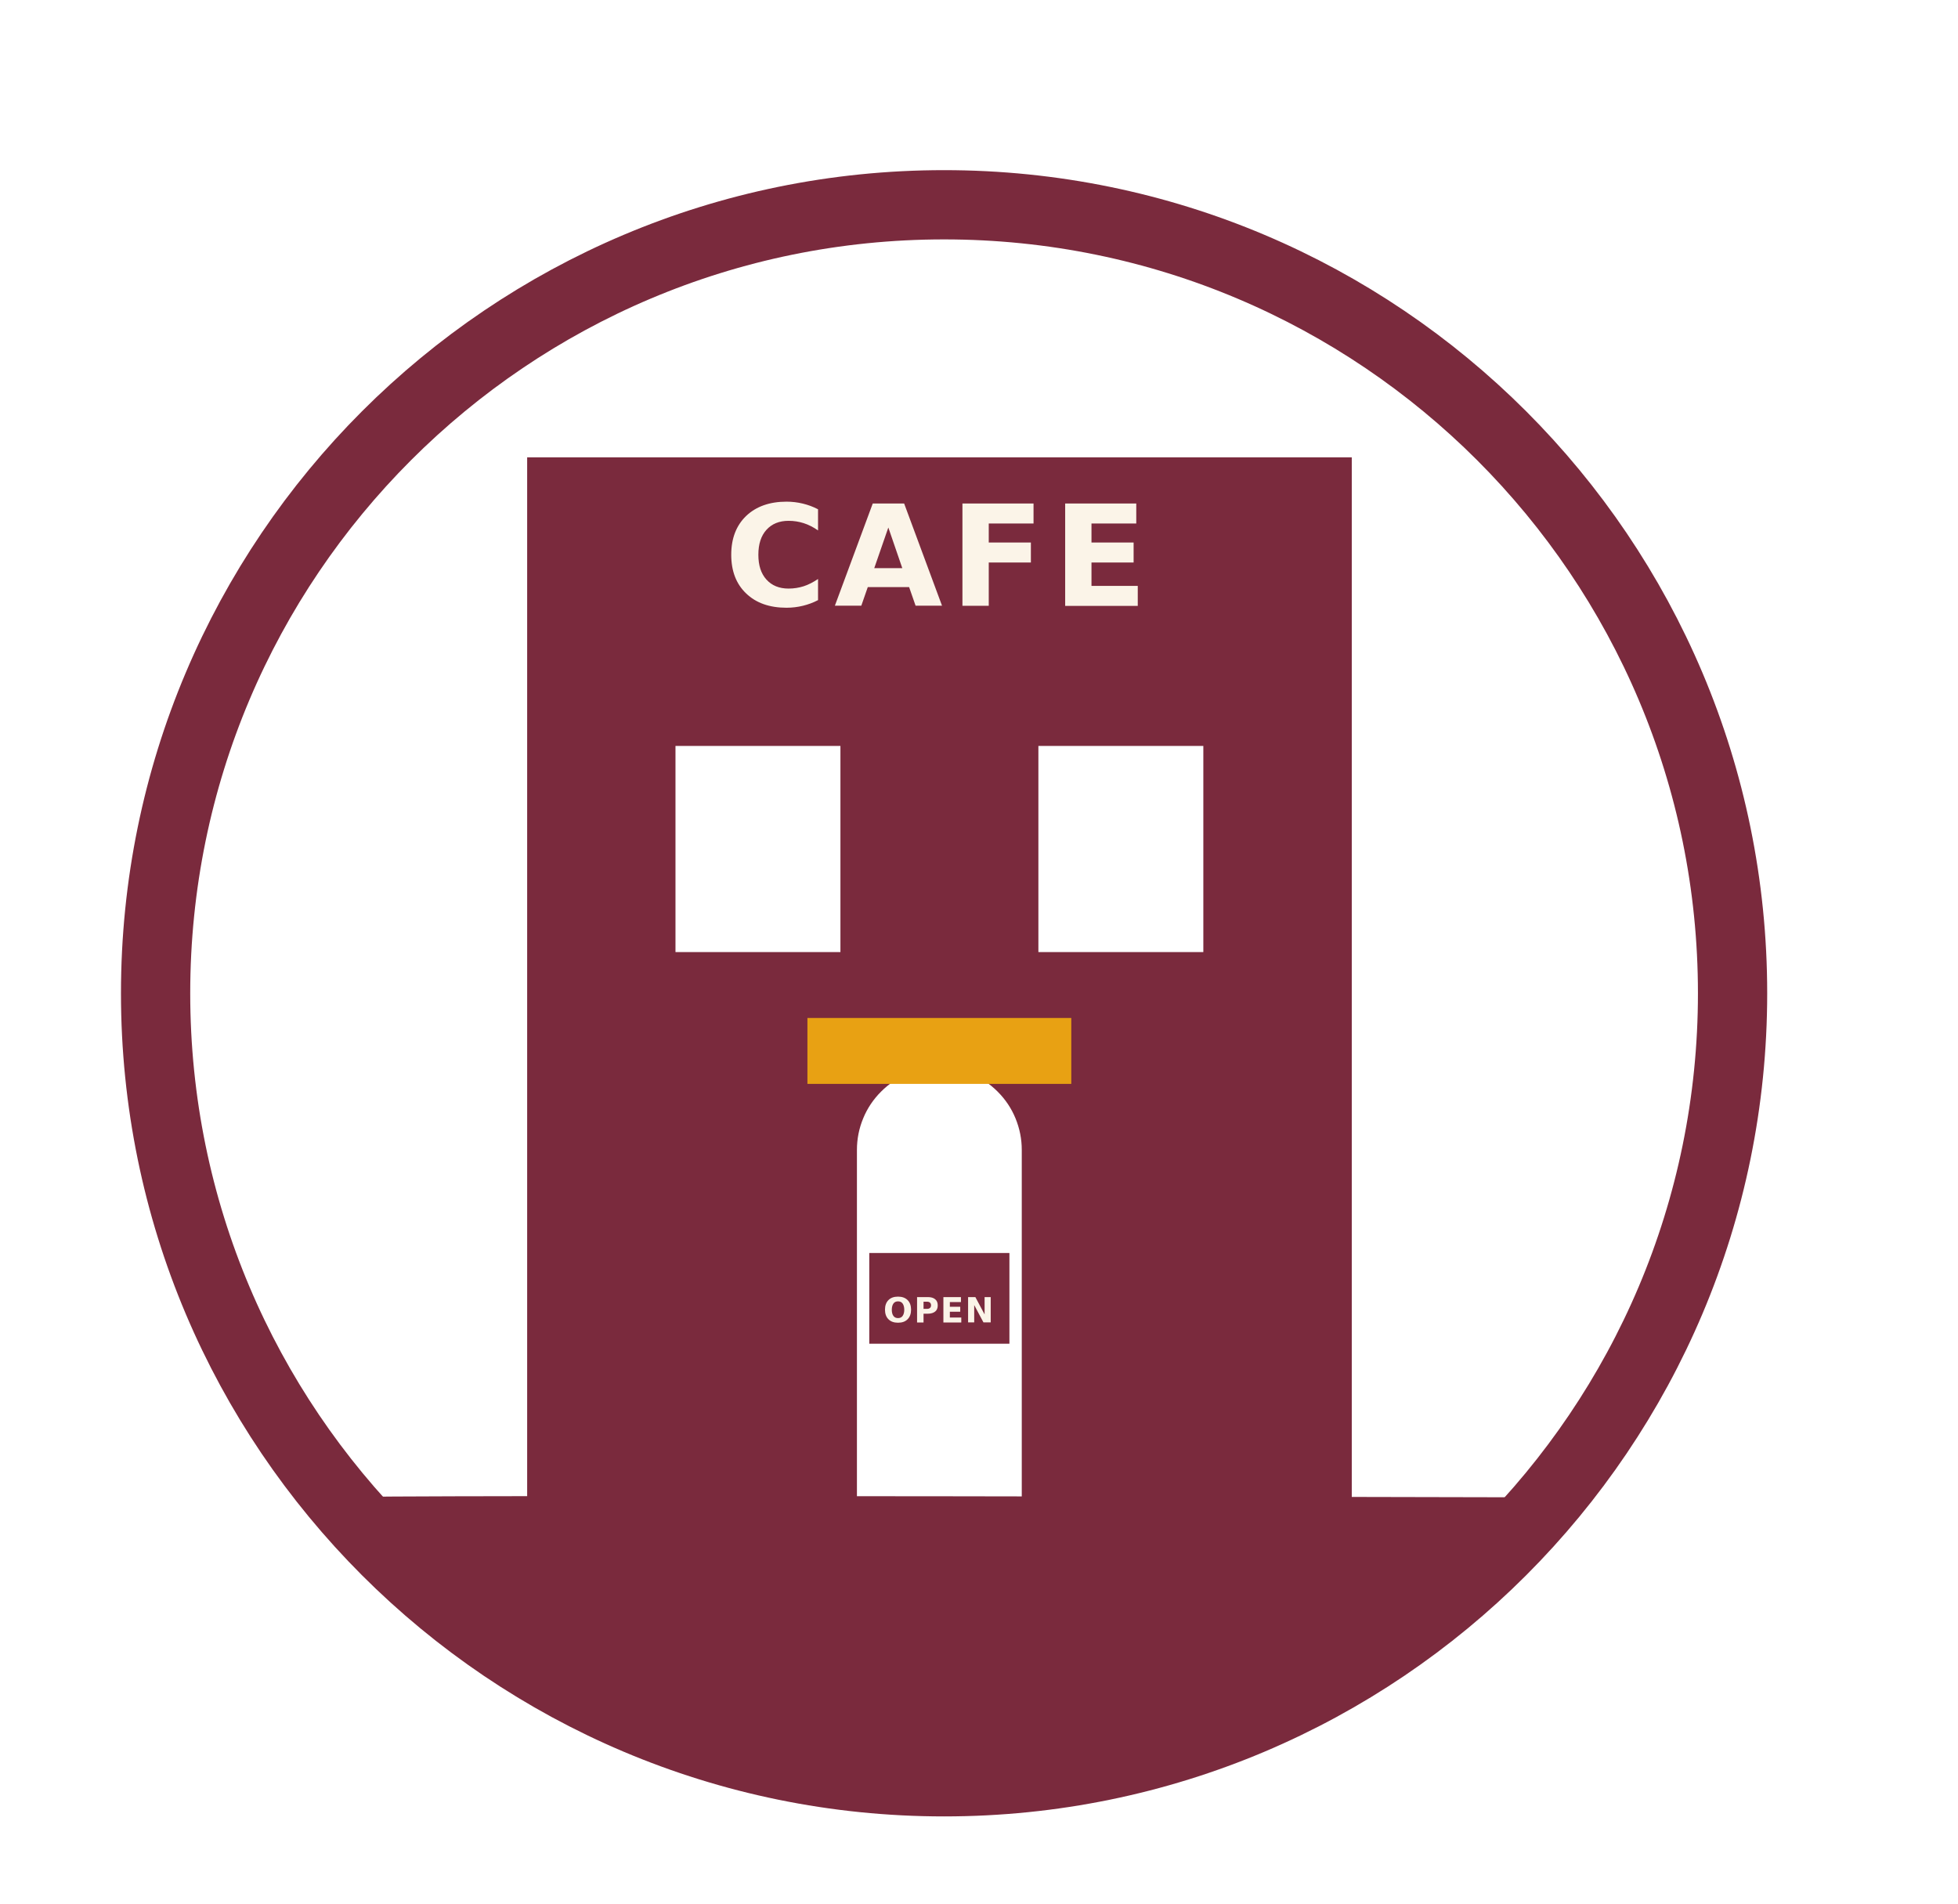
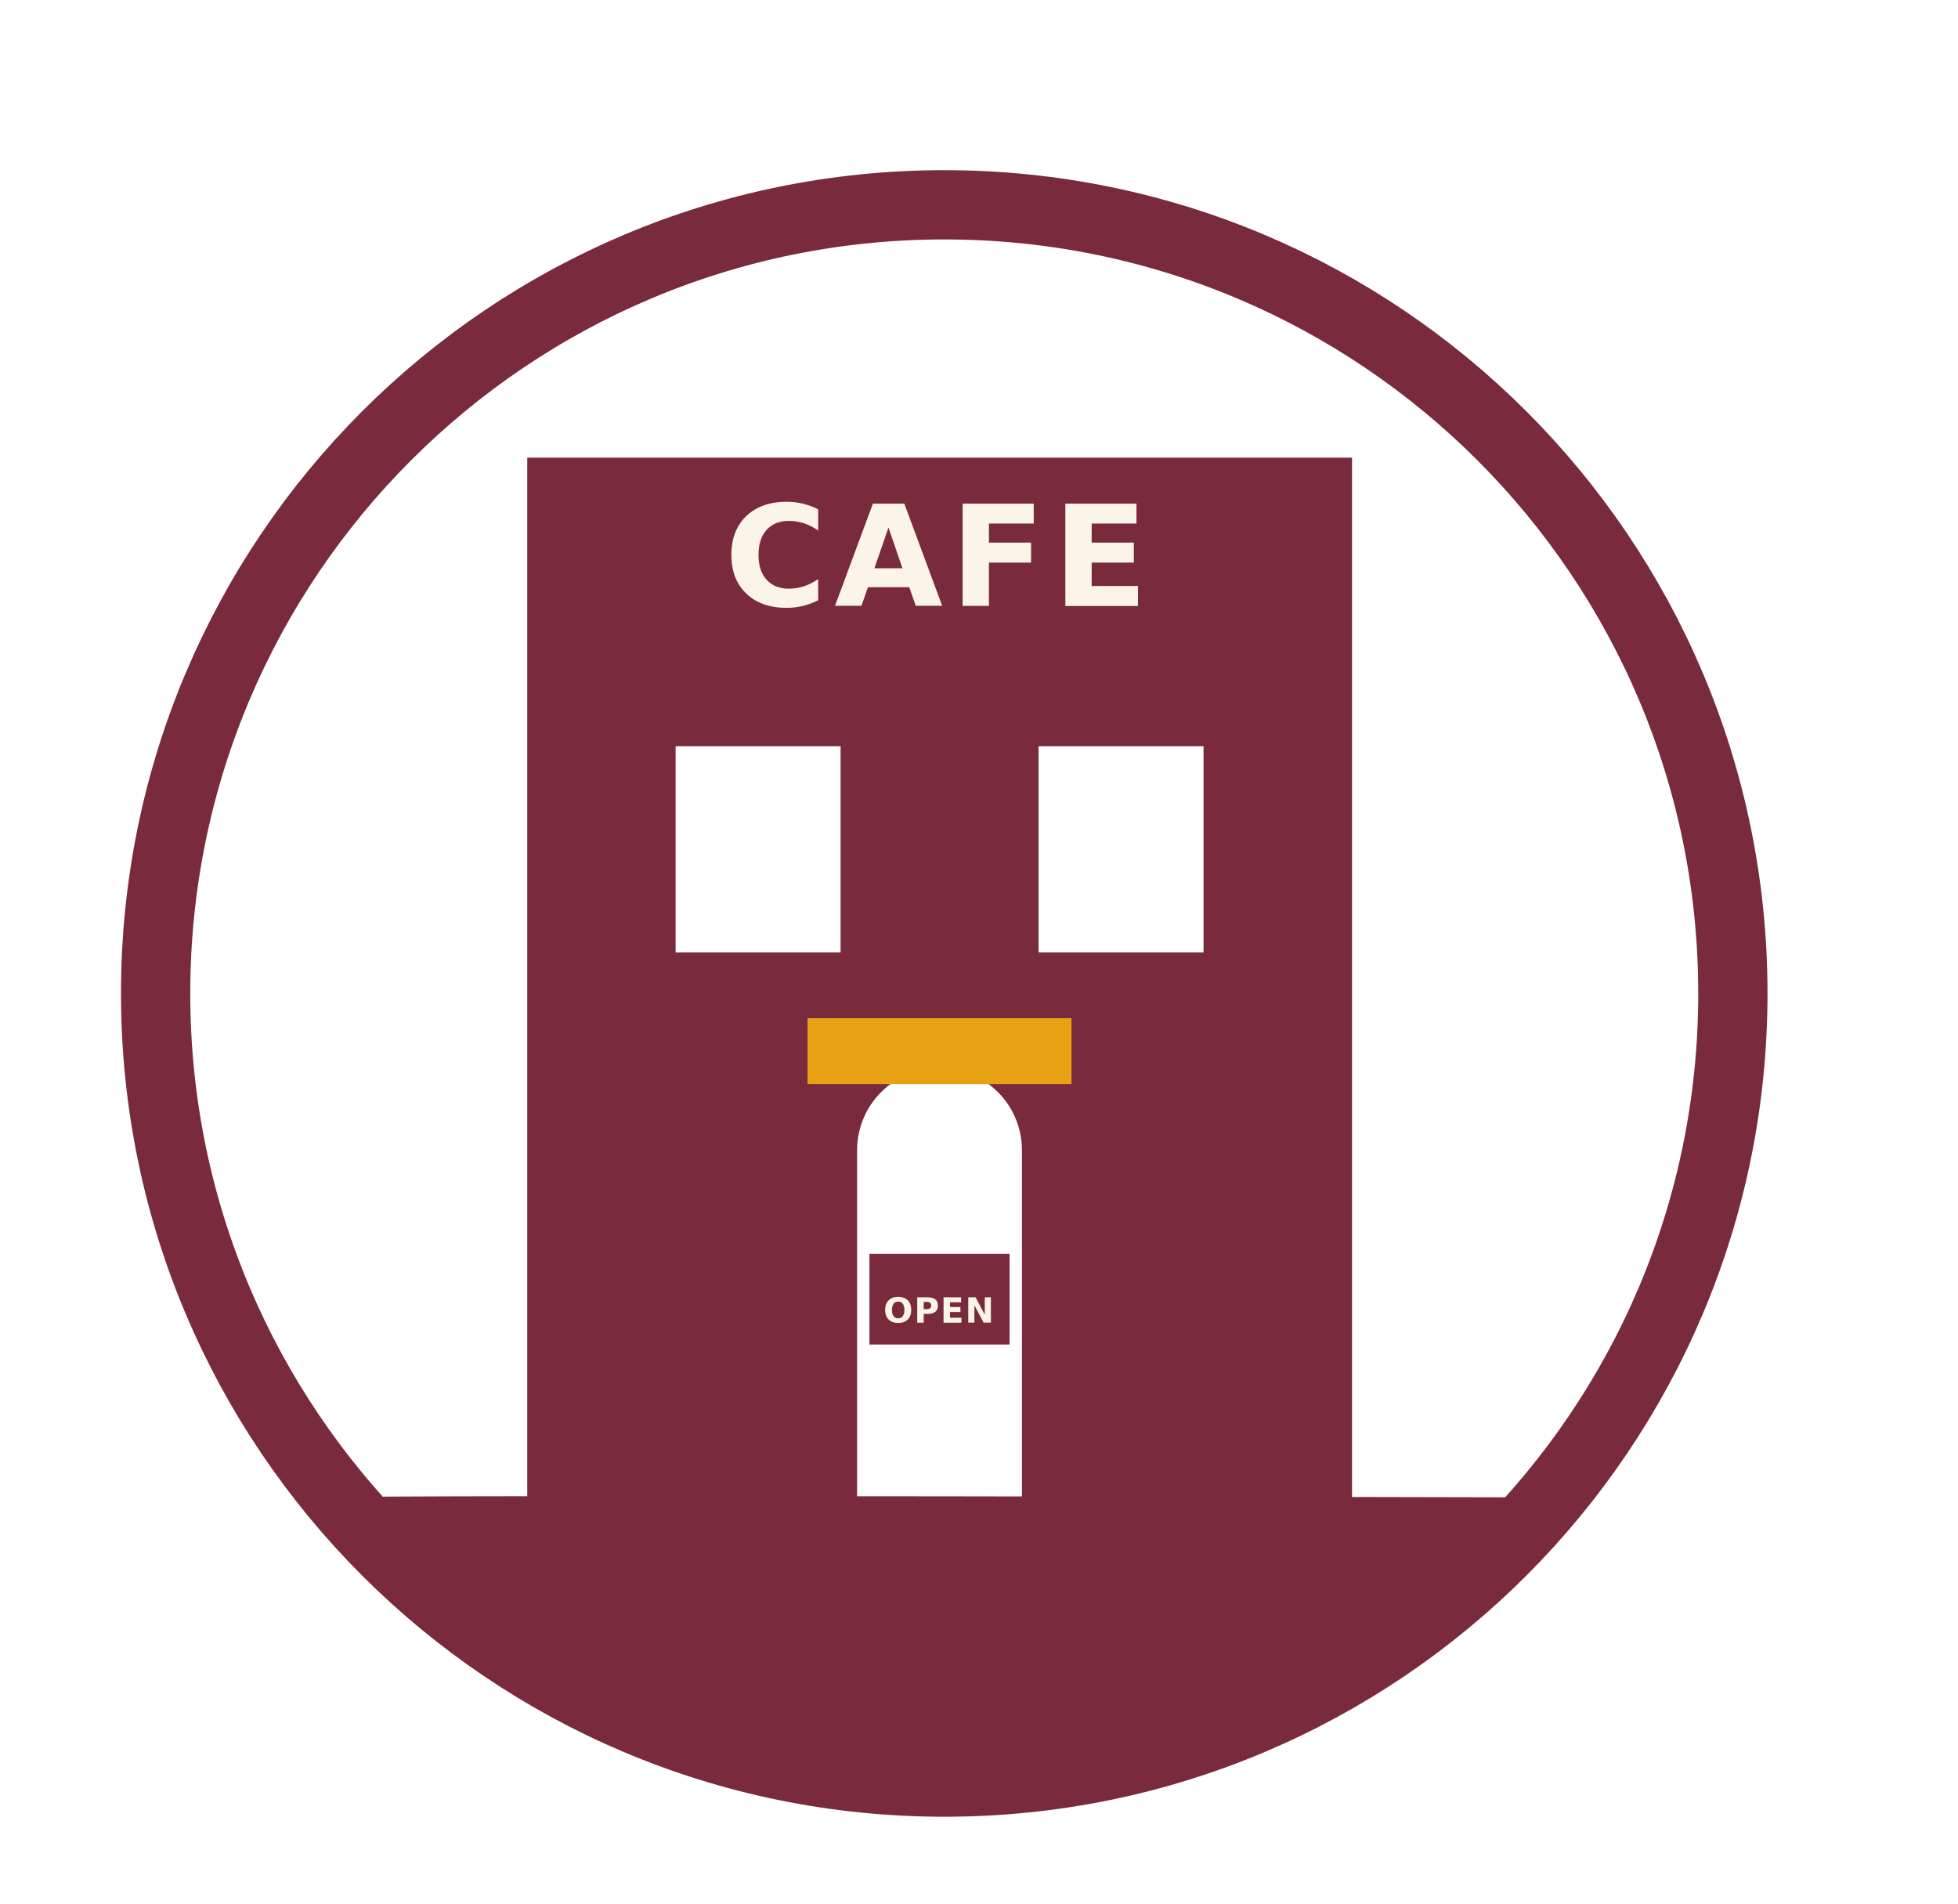
- <svg xmlns="http://www.w3.org/2000/svg" id="Layer_1" data-name="Layer 1" viewBox="0 0 169.63 164.94">
+ <svg xmlns="http://www.w3.org/2000/svg" data-name="Layer 1" viewBox="0 0 169.6 164.9">
  <defs>
-     <style>
-       .cls-1 {
+     <style>.cls-1 {
        fill: none;
        stroke: #7a2a3d;
        stroke-miterlimit: 10;
        stroke-width: 6px;
      }

      .cls-2 {
        fill: #e8a113;
      }

      .cls-3 {
        fill-rule: evenodd;
      }

      .cls-3, .cls-4 {
        fill: #7a2a3d;
      }

      .cls-5 {
        fill: #fbf4e8;
-       }
-     </style>
+       }</style>
  </defs>
-   <path class="cls-3" d="M29.26,129.72c1.23-.25,105.06,0,105.06,0l-30.08,20.86-40.05,3.78-32.81-20.24-2.12-4.4Z" />
-   <path class="cls-3" d="M74.24,132.48v-32.86c0-.95.18-1.86.54-2.73.36-.88.88-1.65,1.55-2.32.67-.67,1.44-1.19,2.32-1.55.88-.36,1.79-.54,2.73-.54s1.86.18,2.73.54c.88.36,1.65.88,2.32,1.55.67.67,1.19,1.44,1.55,2.32.36.88.54,1.79.54,2.73v32.86h-14.29ZM89.96,64.62h14.29v17.86h-14.29v-17.86ZM58.52,64.62h14.29v17.86h-14.29v-17.86ZM45.67,39.62h71.44v92.87H45.67V39.62Z" />
+   <path class="cls-3" d="m29.26 129.7c1.23-0.25 105.1 0 105.1 0l-30.08 20.86-40.05 3.78-32.81-20.24-2.12-4.4z" />
+   <path class="cls-3" d="m74.24 132.5v-32.86c0-0.95 0.18-1.86 0.54-2.73 0.36-0.88 0.88-1.65 1.55-2.32s1.44-1.19 2.32-1.55 1.79-0.54 2.73-0.54 1.86 0.18 2.73 0.54c0.88 0.36 1.65 0.88 2.32 1.55s1.19 1.44 1.55 2.32 0.54 1.79 0.54 2.73v32.86h-14.29zm15.72-67.86h14.29v17.86h-14.29v-17.86zm-31.44 0h14.29v17.86h-14.29v-17.86zm-12.85-25h71.44v92.87h-71.44v-92.87z" />
  <rect class="cls-2" x="69.95" y="88.19" width="22.86" height="5.71" />
  <path class="cls-5" d="M92.28,43.62h6.16v1.73h-3.88v1.65h3.65v1.73h-3.65v2.03h4.01v1.73h-6.29v-8.85ZM83.38,43.62h6.16v1.73h-3.88v1.65h3.65v1.73h-3.65v3.75h-2.28v-8.85ZM75.74,49.22h2.43l-1.21-3.52-1.22,3.52ZM78.75,50.86h-3.57l-.56,1.61h-2.29l3.28-8.85h2.72l3.28,8.85h-2.29l-.56-1.61ZM70.87,51.99c-.42.22-.86.38-1.31.49-.45.11-.93.17-1.42.17-1.47,0-2.64-.41-3.5-1.24-.86-.82-1.29-1.94-1.29-3.35s.43-2.53,1.29-3.36c.86-.82,2.03-1.24,3.5-1.24.49,0,.97.06,1.42.17.45.11.89.27,1.31.49v1.83c-.42-.29-.84-.5-1.25-.63-.41-.13-.84-.2-1.3-.2-.81,0-1.45.26-1.92.78s-.7,1.24-.7,2.16.23,1.63.7,2.15,1.11.78,1.92.78c.45,0,.89-.07,1.3-.2.41-.13.83-.35,1.25-.63v1.83Z" />
-   <rect class="cls-4" x="75.31" y="108.55" width="12.14" height="7.86" />
+   <rect class="cls-4" x="75.31" y="108.6" width="12.14" height="7.86" />
  <path class="cls-5" d="M83.87,112.37h.63l.8,1.5v-1.5h.53v2.19h-.63l-.8-1.5v1.5h-.53v-2.19ZM81.73,112.37h1.52v.43h-.96v.41h.9v.43h-.9v.5h.99v.43h-1.55v-2.19ZM80.01,112.78v.61h.31c.11,0,.19-.03.25-.08.06-.05.09-.13.09-.23s-.03-.17-.09-.23c-.06-.05-.14-.08-.25-.08h-.31ZM79.44,112.37h.94c.28,0,.49.06.64.19.15.12.22.3.22.53s-.07.41-.22.53c-.15.12-.36.19-.64.19h-.37v.76h-.56v-2.19ZM77.8,112.33c.35,0,.63.1.83.3.2.2.3.48.3.83s-.1.63-.3.83c-.2.2-.47.3-.83.3s-.63-.1-.83-.3c-.2-.2-.3-.48-.3-.83s.1-.63.3-.83c.2-.2.47-.3.83-.3ZM77.8,112.74c-.17,0-.31.06-.4.19-.09.13-.14.31-.14.54s.05.41.14.53c.09.13.23.19.4.19s.31-.06.4-.19c.09-.13.14-.31.14-.53s-.05-.41-.14-.54c-.09-.13-.23-.19-.4-.19Z" />
  <circle class="cls-1" cx="81.79" cy="86.05" r="68.31" />
</svg>
